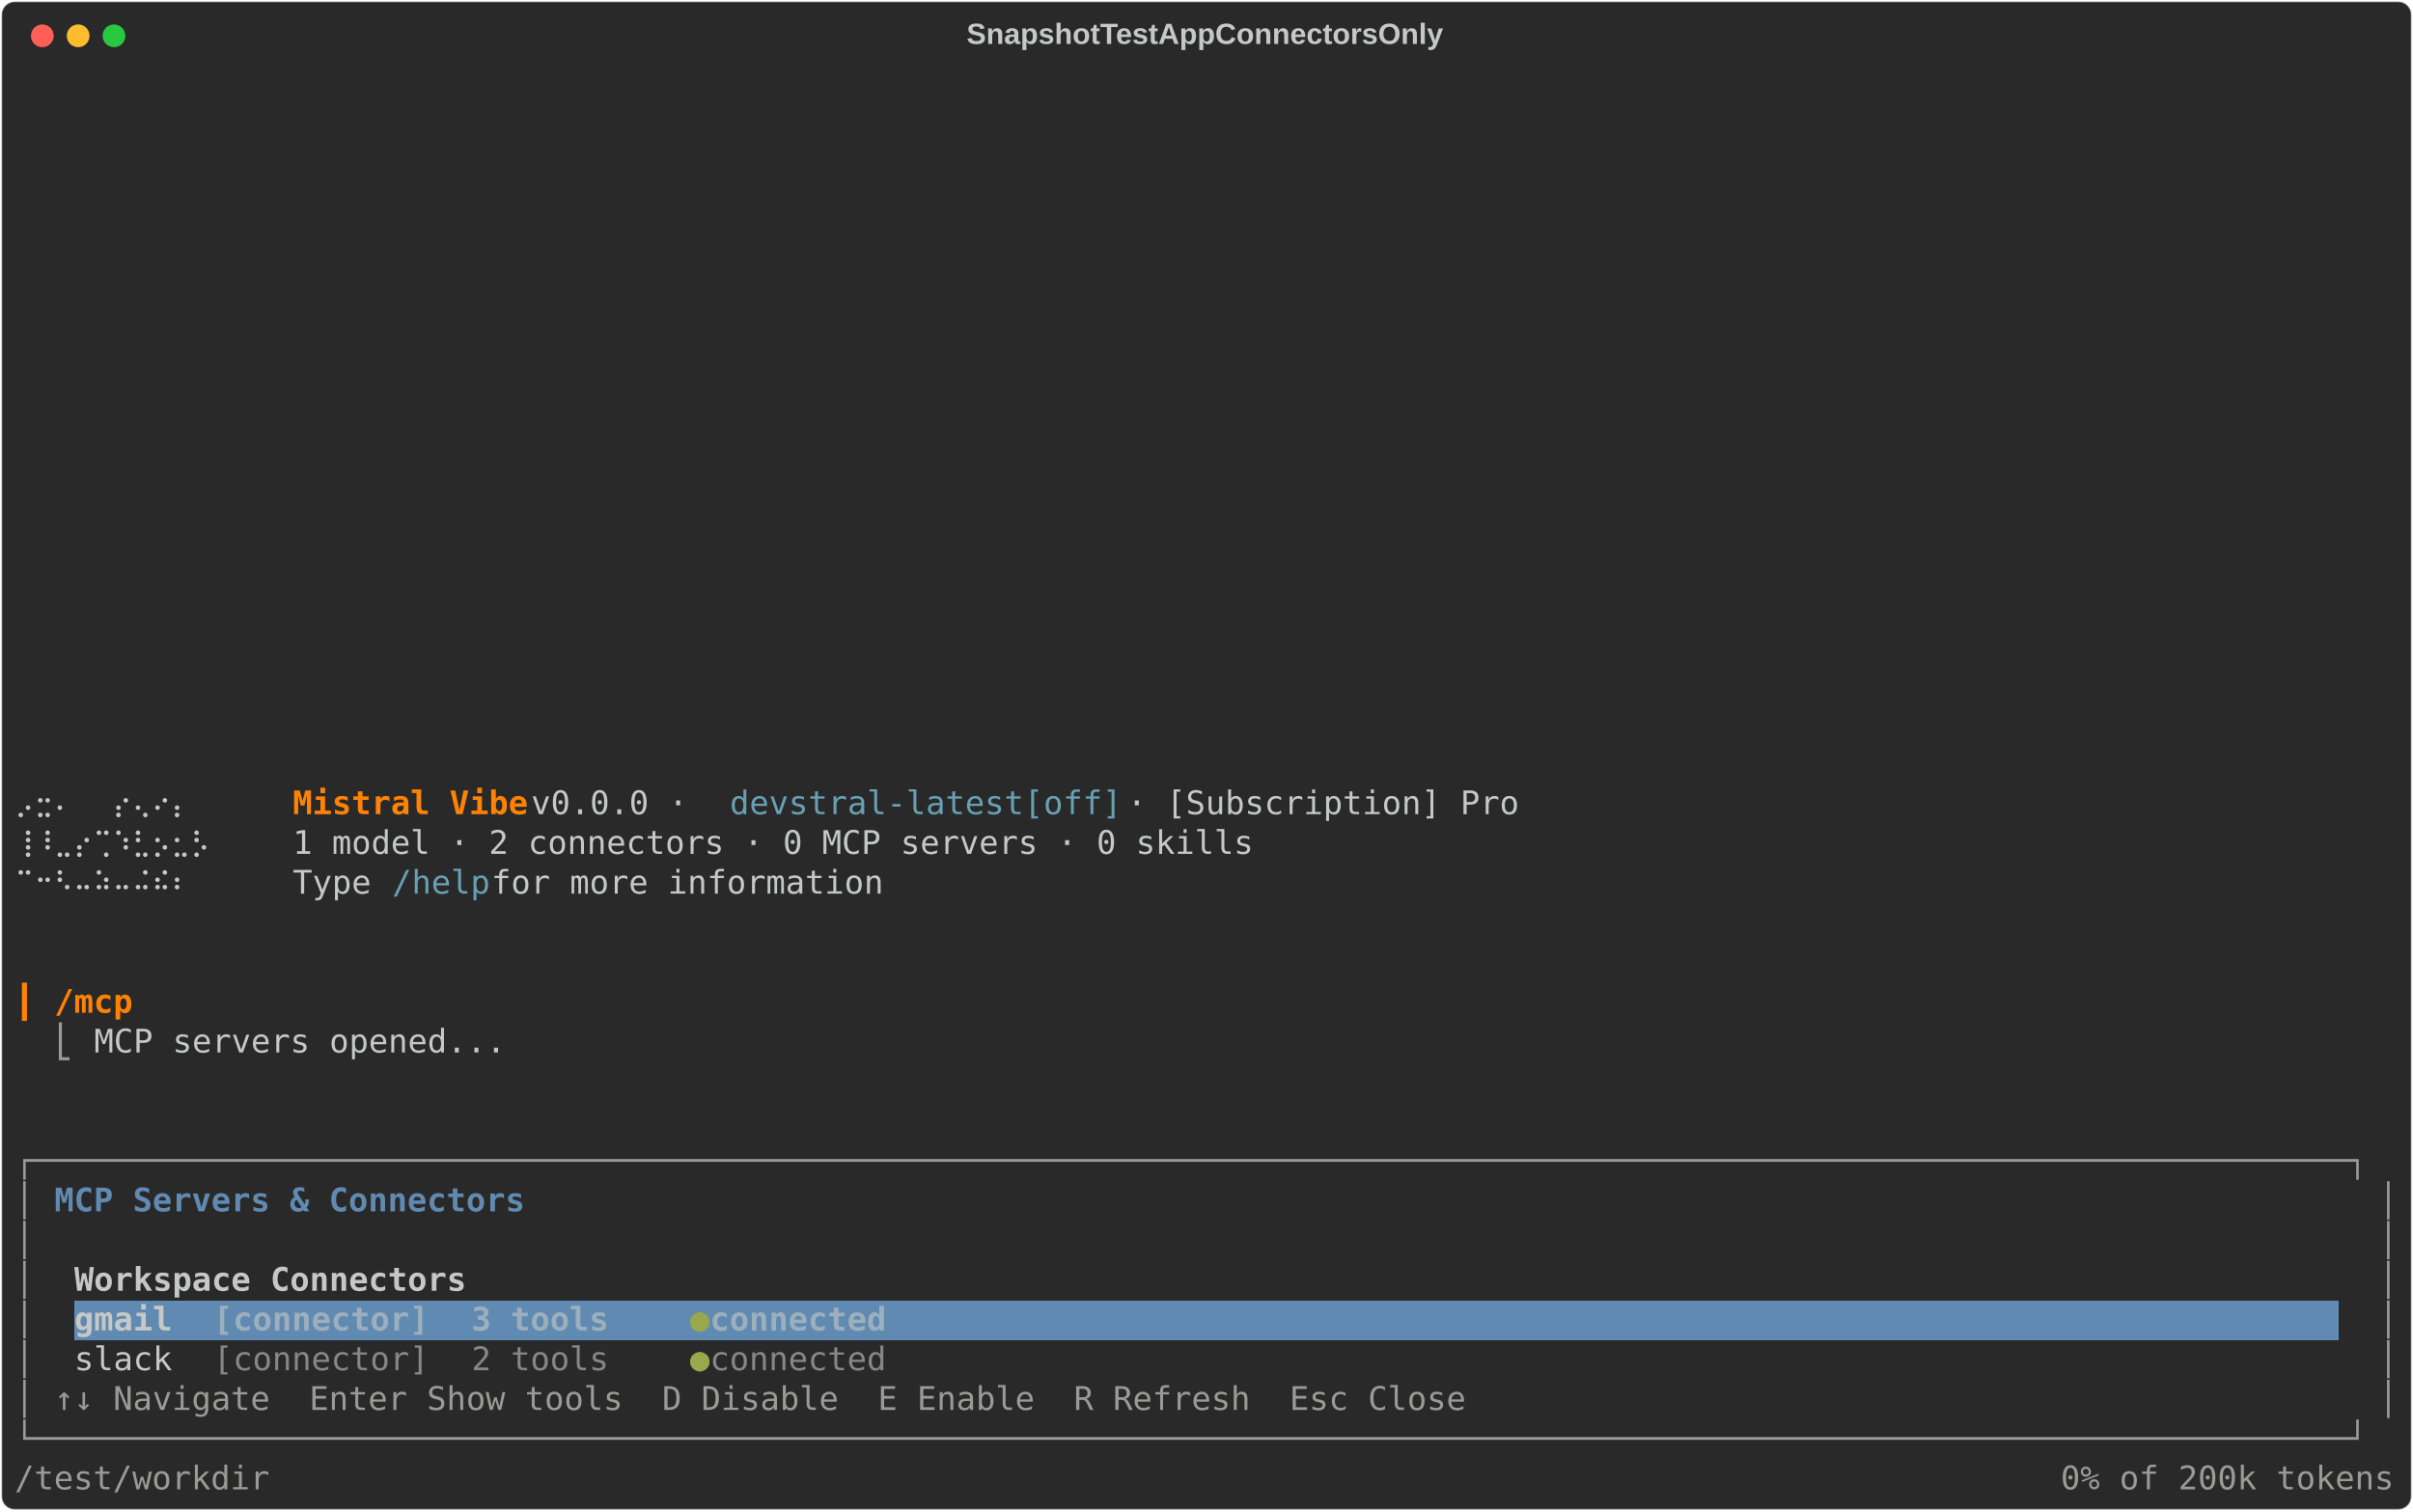
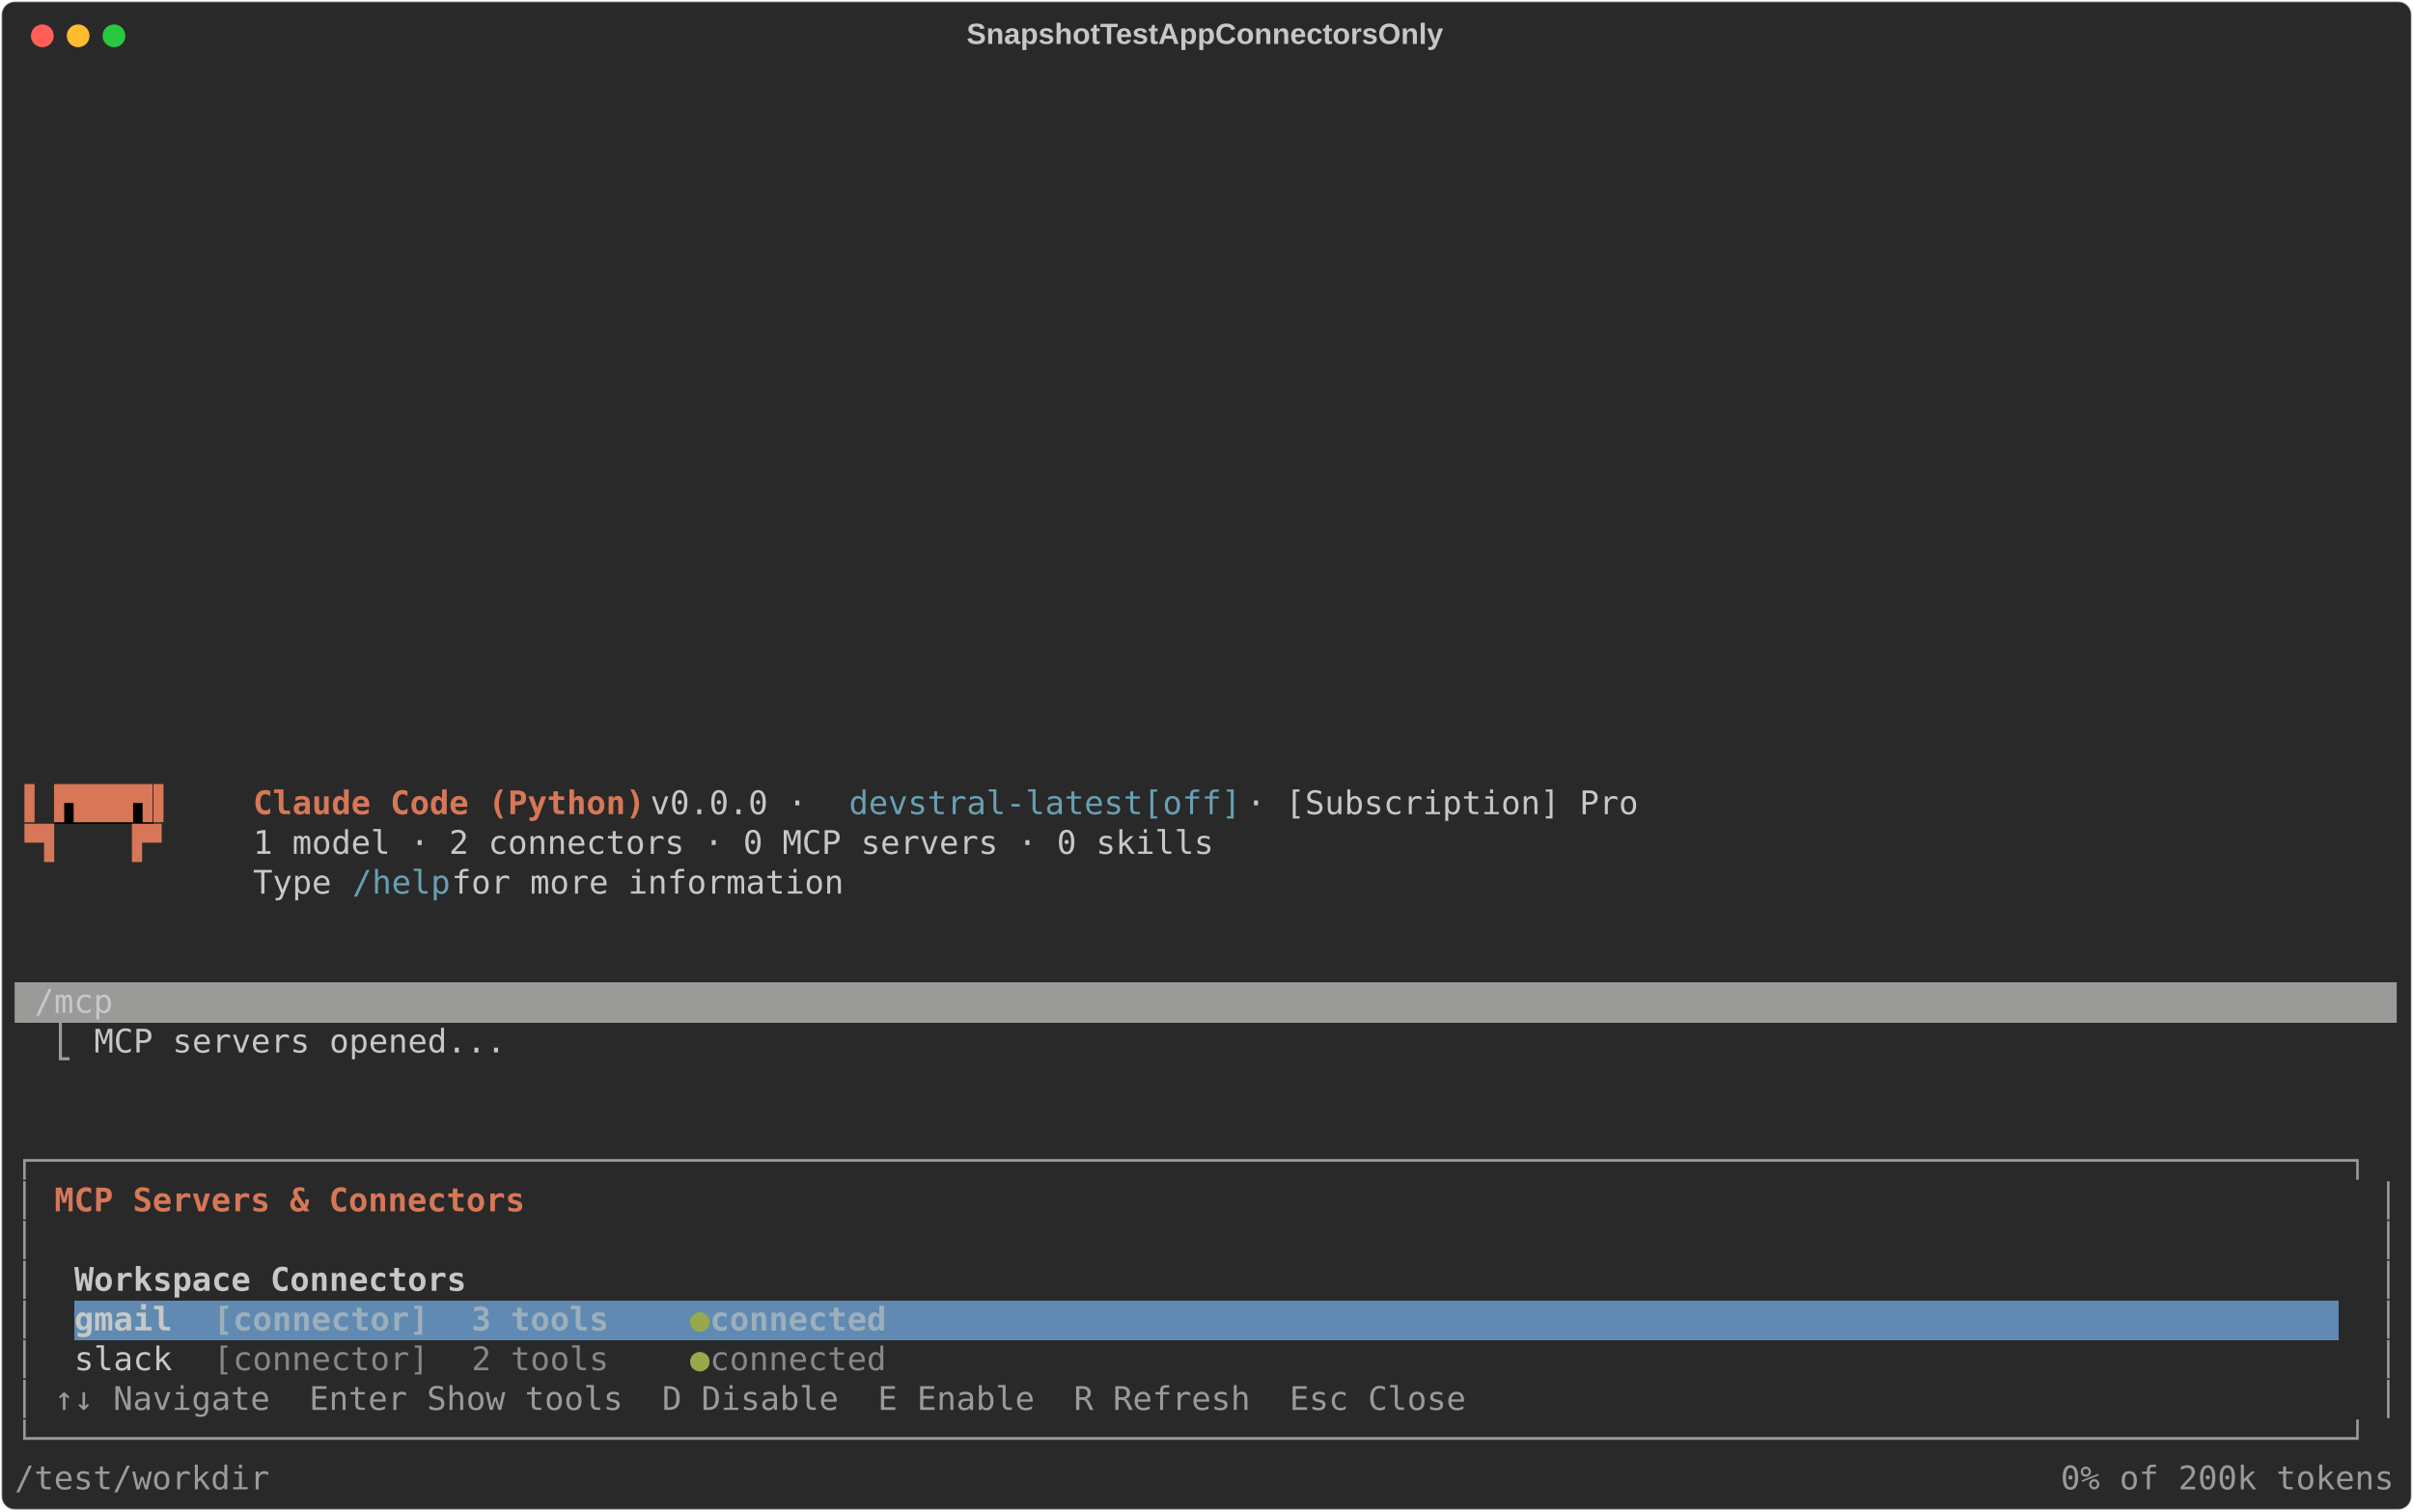
<svg xmlns="http://www.w3.org/2000/svg" class="rich-terminal" viewBox="0 0 1482 928.4">
  <style>

    @font-face {
        font-family: "Fira Code";
        src: local("FiraCode-Regular"),
                url("https://cdnjs.cloudflare.com/ajax/libs/firacode/6.2.0/woff2/FiraCode-Regular.woff2") format("woff2"),
                url("https://cdnjs.cloudflare.com/ajax/libs/firacode/6.2.0/woff/FiraCode-Regular.woff") format("woff");
        font-style: normal;
        font-weight: 400;
    }
    @font-face {
        font-family: "Fira Code";
        src: local("FiraCode-Bold"),
                url("https://cdnjs.cloudflare.com/ajax/libs/firacode/6.2.0/woff2/FiraCode-Bold.woff2") format("woff2"),
                url("https://cdnjs.cloudflare.com/ajax/libs/firacode/6.2.0/woff/FiraCode-Bold.woff") format("woff");
        font-style: bold;
        font-weight: 700;
    }

    .terminal-matrix {
        font-family: Fira Code, monospace;
        font-size: 20px;
        line-height: 24.4px;
        font-variant-east-asian: full-width;
    }

    .terminal-title {
        font-size: 18px;
        font-weight: bold;
        font-family: arial;
    }

    .terminal-r1 { fill: #c5c8c6 }
- .terminal-r2 { fill: #ff8205;font-weight: bold }
- .terminal-r3 { fill: #68a0b3 }
- .terminal-r4 { fill: #ff8205 }
+ .terminal-r2 { fill: #d77757 }
+ .terminal-r3 { fill: #d77757;font-weight: bold }
+ .terminal-r4 { fill: #68a0b3 }
.terminal-r5 { fill: #9a9b99 }
- .terminal-r6 { fill: #608ab1;font-weight: bold }
- .terminal-r7 { fill: #c5c8c6;font-weight: bold }
- .terminal-r8 { fill: #9cafbd;font-weight: bold }
- .terminal-r9 { fill: #98a84b;font-weight: bold }
- .terminal-r10 { fill: #868887 }
- .terminal-r11 { fill: #98a84b }
+ .terminal-r6 { fill: #c5c8c6;font-weight: bold }
+ .terminal-r7 { fill: #9cafbd;font-weight: bold }
+ .terminal-r8 { fill: #98a84b;font-weight: bold }
+ .terminal-r9 { fill: #868887 }
+ .terminal-r10 { fill: #98a84b }
    </style>
  <defs>
    <clipPath id="terminal-clip-terminal">
      <rect x="0" y="0" width="1463.0" height="877.4" />
    </clipPath>
    <clipPath id="terminal-line-0">
      <rect x="0" y="1.5" width="1464" height="24.65" />
    </clipPath>
    <clipPath id="terminal-line-1">
      <rect x="0" y="25.9" width="1464" height="24.65" />
    </clipPath>
    <clipPath id="terminal-line-2">
      <rect x="0" y="50.3" width="1464" height="24.65" />
    </clipPath>
    <clipPath id="terminal-line-3">
      <rect x="0" y="74.7" width="1464" height="24.65" />
    </clipPath>
    <clipPath id="terminal-line-4">
      <rect x="0" y="99.1" width="1464" height="24.65" />
    </clipPath>
    <clipPath id="terminal-line-5">
      <rect x="0" y="123.5" width="1464" height="24.65" />
    </clipPath>
    <clipPath id="terminal-line-6">
      <rect x="0" y="147.9" width="1464" height="24.65" />
    </clipPath>
    <clipPath id="terminal-line-7">
      <rect x="0" y="172.3" width="1464" height="24.65" />
    </clipPath>
    <clipPath id="terminal-line-8">
      <rect x="0" y="196.7" width="1464" height="24.65" />
    </clipPath>
    <clipPath id="terminal-line-9">
      <rect x="0" y="221.1" width="1464" height="24.65" />
    </clipPath>
    <clipPath id="terminal-line-10">
      <rect x="0" y="245.5" width="1464" height="24.65" />
    </clipPath>
    <clipPath id="terminal-line-11">
      <rect x="0" y="269.9" width="1464" height="24.65" />
    </clipPath>
    <clipPath id="terminal-line-12">
      <rect x="0" y="294.3" width="1464" height="24.65" />
    </clipPath>
    <clipPath id="terminal-line-13">
      <rect x="0" y="318.7" width="1464" height="24.65" />
    </clipPath>
    <clipPath id="terminal-line-14">
      <rect x="0" y="343.1" width="1464" height="24.65" />
    </clipPath>
    <clipPath id="terminal-line-15">
      <rect x="0" y="367.5" width="1464" height="24.65" />
    </clipPath>
    <clipPath id="terminal-line-16">
      <rect x="0" y="391.9" width="1464" height="24.65" />
    </clipPath>
    <clipPath id="terminal-line-17">
      <rect x="0" y="416.3" width="1464" height="24.65" />
    </clipPath>
    <clipPath id="terminal-line-18">
      <rect x="0" y="440.7" width="1464" height="24.65" />
    </clipPath>
    <clipPath id="terminal-line-19">
      <rect x="0" y="465.1" width="1464" height="24.65" />
    </clipPath>
    <clipPath id="terminal-line-20">
      <rect x="0" y="489.5" width="1464" height="24.65" />
    </clipPath>
    <clipPath id="terminal-line-21">
      <rect x="0" y="513.9" width="1464" height="24.65" />
    </clipPath>
    <clipPath id="terminal-line-22">
      <rect x="0" y="538.3" width="1464" height="24.65" />
    </clipPath>
    <clipPath id="terminal-line-23">
      <rect x="0" y="562.7" width="1464" height="24.65" />
    </clipPath>
    <clipPath id="terminal-line-24">
      <rect x="0" y="587.1" width="1464" height="24.65" />
    </clipPath>
    <clipPath id="terminal-line-25">
      <rect x="0" y="611.5" width="1464" height="24.65" />
    </clipPath>
    <clipPath id="terminal-line-26">
      <rect x="0" y="635.9" width="1464" height="24.65" />
    </clipPath>
    <clipPath id="terminal-line-27">
      <rect x="0" y="660.3" width="1464" height="24.65" />
    </clipPath>
    <clipPath id="terminal-line-28">
      <rect x="0" y="684.7" width="1464" height="24.65" />
    </clipPath>
    <clipPath id="terminal-line-29">
      <rect x="0" y="709.1" width="1464" height="24.65" />
    </clipPath>
    <clipPath id="terminal-line-30">
      <rect x="0" y="733.5" width="1464" height="24.65" />
    </clipPath>
    <clipPath id="terminal-line-31">
      <rect x="0" y="757.9" width="1464" height="24.65" />
    </clipPath>
    <clipPath id="terminal-line-32">
      <rect x="0" y="782.3" width="1464" height="24.65" />
    </clipPath>
    <clipPath id="terminal-line-33">
      <rect x="0" y="806.7" width="1464" height="24.65" />
    </clipPath>
    <clipPath id="terminal-line-34">
      <rect x="0" y="831.1" width="1464" height="24.65" />
    </clipPath>
  </defs>
  <rect fill="#292929" stroke="rgba(255,255,255,0.35)" stroke-width="1" x="1" y="1" width="1480" height="926.4" rx="8" />
  <text class="terminal-title" fill="#c5c8c6" text-anchor="middle" x="740" y="27">SnapshotTestAppConnectorsOnly</text>
  <g transform="translate(26,22)">
    <circle cx="0" cy="0" r="7" fill="#ff5f57" />
    <circle cx="22" cy="0" r="7" fill="#febc2e" />
    <circle cx="44" cy="0" r="7" fill="#28c840" />
  </g>
  <g transform="translate(9, 41)" clip-path="url(#terminal-clip-terminal)">
+     <rect fill="#000000" x="24.4" y="440.7" width="61" height="24.65" shape-rendering="crispEdges" />
+     <rect fill="#9a9b99" x="0" y="562.7" width="12.2" height="24.65" shape-rendering="crispEdges" />
+     <rect fill="#9a9b99" x="12.2" y="562.7" width="48.8" height="24.65" shape-rendering="crispEdges" />
+     <rect fill="#9a9b99" x="61" y="562.7" width="1403" height="24.65" shape-rendering="crispEdges" />
    <rect fill="#608ab1" x="36.6" y="757.9" width="85.4" height="24.65" shape-rendering="crispEdges" />
    <rect fill="#608ab1" x="122" y="757.9" width="158.6" height="24.65" shape-rendering="crispEdges" />
    <rect fill="#608ab1" x="280.6" y="757.9" width="109.8" height="24.65" shape-rendering="crispEdges" />
    <rect fill="#608ab1" x="390.4" y="757.9" width="24.4" height="24.65" shape-rendering="crispEdges" />
    <rect fill="#608ab1" x="414.8" y="757.9" width="12.2" height="24.65" shape-rendering="crispEdges" />
    <rect fill="#608ab1" x="427" y="757.9" width="122" height="24.65" shape-rendering="crispEdges" />
    <rect fill="#608ab1" x="549" y="757.9" width="878.4" height="24.65" shape-rendering="crispEdges" />
    <g class="terminal-matrix">
      <text class="terminal-r1" x="1464" y="20" textLength="12.2" clip-path="url(#terminal-line-0)">
</text>
      <text class="terminal-r1" x="1464" y="44.4" textLength="12.2" clip-path="url(#terminal-line-1)">
</text>
      <text class="terminal-r1" x="1464" y="68.8" textLength="12.2" clip-path="url(#terminal-line-2)">
</text>
      <text class="terminal-r1" x="1464" y="93.2" textLength="12.2" clip-path="url(#terminal-line-3)">
</text>
      <text class="terminal-r1" x="1464" y="117.6" textLength="12.2" clip-path="url(#terminal-line-4)">
</text>
      <text class="terminal-r1" x="1464" y="142" textLength="12.2" clip-path="url(#terminal-line-5)">
</text>
      <text class="terminal-r1" x="1464" y="166.4" textLength="12.2" clip-path="url(#terminal-line-6)">
</text>
      <text class="terminal-r1" x="1464" y="190.8" textLength="12.2" clip-path="url(#terminal-line-7)">
</text>
      <text class="terminal-r1" x="1464" y="215.2" textLength="12.2" clip-path="url(#terminal-line-8)">
</text>
      <text class="terminal-r1" x="1464" y="239.6" textLength="12.2" clip-path="url(#terminal-line-9)">
</text>
      <text class="terminal-r1" x="1464" y="264" textLength="12.2" clip-path="url(#terminal-line-10)">
</text>
      <text class="terminal-r1" x="1464" y="288.4" textLength="12.2" clip-path="url(#terminal-line-11)">
</text>
      <text class="terminal-r1" x="1464" y="312.8" textLength="12.2" clip-path="url(#terminal-line-12)">
</text>
      <text class="terminal-r1" x="1464" y="337.2" textLength="12.2" clip-path="url(#terminal-line-13)">
</text>
      <text class="terminal-r1" x="1464" y="361.6" textLength="12.2" clip-path="url(#terminal-line-14)">
</text>
      <text class="terminal-r1" x="1464" y="386" textLength="12.2" clip-path="url(#terminal-line-15)">
</text>
      <text class="terminal-r1" x="1464" y="410.4" textLength="12.2" clip-path="url(#terminal-line-16)">
</text>
      <text class="terminal-r1" x="1464" y="434.8" textLength="12.2" clip-path="url(#terminal-line-17)">
</text>
-       <text class="terminal-r1" x="0" y="459.2" textLength="134.2" clip-path="url(#terminal-line-18)">  ⡠⣒⠄  ⡔⢄⠔⡄</text>
-       <text class="terminal-r2" x="170.8" y="459.2" textLength="146.4" clip-path="url(#terminal-line-18)">Mistral Vibe</text>
-       <text class="terminal-r1" x="317.2" y="459.2" textLength="122" clip-path="url(#terminal-line-18)"> v0.0.0 · </text>
-       <text class="terminal-r3" x="439.2" y="459.2" textLength="244" clip-path="url(#terminal-line-18)">devstral-latest[off]</text>
-       <text class="terminal-r1" x="683.2" y="459.2" textLength="256.2" clip-path="url(#terminal-line-18)"> · [Subscription] Pro</text>
+       <text class="terminal-r2" x="0" y="459.2" textLength="24.4" clip-path="url(#terminal-line-18)"> ▐</text>
+       <text class="terminal-r2" x="24.4" y="459.2" textLength="61" clip-path="url(#terminal-line-18)">▛███▜</text>
+       <text class="terminal-r2" x="85.4" y="459.2" textLength="12.2" clip-path="url(#terminal-line-18)">▌</text>
+       <text class="terminal-r3" x="146.4" y="459.2" textLength="244" clip-path="url(#terminal-line-18)">Claude Code (Python)</text>
+       <text class="terminal-r1" x="390.4" y="459.2" textLength="122" clip-path="url(#terminal-line-18)"> v0.0.0 · </text>
+       <text class="terminal-r4" x="512.4" y="459.2" textLength="244" clip-path="url(#terminal-line-18)">devstral-latest[off]</text>
+       <text class="terminal-r1" x="756.4" y="459.2" textLength="256.2" clip-path="url(#terminal-line-18)"> · [Subscription] Pro</text>
      <text class="terminal-r1" x="1464" y="459.2" textLength="12.2" clip-path="url(#terminal-line-18)">
</text>
-       <text class="terminal-r1" x="0" y="483.6" textLength="134.2" clip-path="url(#terminal-line-19)"> ⢸⠸⣀⡔⢉⠱⣃⡢⣂⡣</text>
-       <text class="terminal-r1" x="170.8" y="483.6" textLength="597.8" clip-path="url(#terminal-line-19)">1 model · 2 connectors · 0 MCP servers · 0 skills</text>
+       <text class="terminal-r2" x="0" y="483.6" textLength="97.6" clip-path="url(#terminal-line-19)">▝▜    ▛▘</text>
+       <text class="terminal-r1" x="146.4" y="483.6" textLength="597.8" clip-path="url(#terminal-line-19)">1 model · 2 connectors · 0 MCP servers · 0 skills</text>
      <text class="terminal-r1" x="1464" y="483.6" textLength="12.2" clip-path="url(#terminal-line-19)">
</text>
-       <text class="terminal-r1" x="0" y="508" textLength="134.2" clip-path="url(#terminal-line-20)">  ⠉⠒⠣⠤⠵⠤⠬⠮⠆</text>
-       <text class="terminal-r1" x="170.8" y="508" textLength="61" clip-path="url(#terminal-line-20)">Type </text>
-       <text class="terminal-r3" x="231.8" y="508" textLength="61" clip-path="url(#terminal-line-20)">/help</text>
-       <text class="terminal-r1" x="292.8" y="508" textLength="256.2" clip-path="url(#terminal-line-20)"> for more information</text>
+       <text class="terminal-r1" x="146.4" y="508" textLength="61" clip-path="url(#terminal-line-20)">Type </text>
+       <text class="terminal-r4" x="207.4" y="508" textLength="61" clip-path="url(#terminal-line-20)">/help</text>
+       <text class="terminal-r1" x="268.4" y="508" textLength="256.2" clip-path="url(#terminal-line-20)"> for more information</text>
      <text class="terminal-r1" x="1464" y="508" textLength="12.2" clip-path="url(#terminal-line-20)">
</text>
      <text class="terminal-r1" x="1464" y="532.4" textLength="12.2" clip-path="url(#terminal-line-21)">
</text>
      <text class="terminal-r1" x="1464" y="556.8" textLength="12.2" clip-path="url(#terminal-line-22)">
</text>
-       <text class="terminal-r4" x="0" y="581.2" textLength="12.2" clip-path="url(#terminal-line-23)">┃</text>
-       <text class="terminal-r2" x="24.4" y="581.2" textLength="48.8" clip-path="url(#terminal-line-23)">/mcp</text>
+       <text class="terminal-r1" x="12.2" y="581.2" textLength="48.8" clip-path="url(#terminal-line-23)">/mcp</text>
      <text class="terminal-r1" x="1464" y="581.2" textLength="12.2" clip-path="url(#terminal-line-23)">
</text>
      <text class="terminal-r5" x="24.4" y="605.6" textLength="12.2" clip-path="url(#terminal-line-24)">⎣</text>
      <text class="terminal-r1" x="48.8" y="605.6" textLength="256.2" clip-path="url(#terminal-line-24)">MCP servers opened...</text>
      <text class="terminal-r1" x="1464" y="605.6" textLength="12.2" clip-path="url(#terminal-line-24)">
</text>
      <text class="terminal-r1" x="1464" y="630" textLength="12.2" clip-path="url(#terminal-line-25)">
</text>
      <text class="terminal-r1" x="1464" y="654.4" textLength="12.2" clip-path="url(#terminal-line-26)">
</text>
      <text class="terminal-r5" x="0" y="678.8" textLength="1464" clip-path="url(#terminal-line-27)">┌──────────────────────────────────────────────────────────────────────────────────────────────────────────────────────┐</text>
      <text class="terminal-r1" x="1464" y="678.8" textLength="12.2" clip-path="url(#terminal-line-27)">
</text>
      <text class="terminal-r5" x="0" y="703.2" textLength="12.2" clip-path="url(#terminal-line-28)">│</text>
-       <text class="terminal-r6" x="24.4" y="703.2" textLength="292.8" clip-path="url(#terminal-line-28)">MCP Servers &amp; Connectors</text>
+       <text class="terminal-r3" x="24.4" y="703.2" textLength="292.8" clip-path="url(#terminal-line-28)">MCP Servers &amp; Connectors</text>
      <text class="terminal-r5" x="1451.8" y="703.2" textLength="12.2" clip-path="url(#terminal-line-28)">│</text>
      <text class="terminal-r1" x="1464" y="703.2" textLength="12.2" clip-path="url(#terminal-line-28)">
</text>
      <text class="terminal-r5" x="0" y="727.6" textLength="12.2" clip-path="url(#terminal-line-29)">│</text>
      <text class="terminal-r5" x="1451.8" y="727.6" textLength="12.2" clip-path="url(#terminal-line-29)">│</text>
      <text class="terminal-r1" x="1464" y="727.6" textLength="12.2" clip-path="url(#terminal-line-29)">
</text>
      <text class="terminal-r5" x="0" y="752" textLength="12.2" clip-path="url(#terminal-line-30)">│</text>
-       <text class="terminal-r7" x="36.6" y="752" textLength="244" clip-path="url(#terminal-line-30)">Workspace Connectors</text>
+       <text class="terminal-r6" x="36.6" y="752" textLength="244" clip-path="url(#terminal-line-30)">Workspace Connectors</text>
      <text class="terminal-r5" x="1451.8" y="752" textLength="12.2" clip-path="url(#terminal-line-30)">│</text>
      <text class="terminal-r1" x="1464" y="752" textLength="12.2" clip-path="url(#terminal-line-30)">
</text>
      <text class="terminal-r5" x="0" y="776.4" textLength="12.2" clip-path="url(#terminal-line-31)">│</text>
-       <text class="terminal-r7" x="36.6" y="776.4" textLength="85.4" clip-path="url(#terminal-line-31)">  gmail</text>
-       <text class="terminal-r8" x="122" y="776.4" textLength="158.6" clip-path="url(#terminal-line-31)">  [connector]</text>
-       <text class="terminal-r8" x="280.6" y="776.4" textLength="109.8" clip-path="url(#terminal-line-31)">  3 tools</text>
-       <text class="terminal-r9" x="414.8" y="776.4" textLength="12.2" clip-path="url(#terminal-line-31)">●</text>
-       <text class="terminal-r8" x="427" y="776.4" textLength="122" clip-path="url(#terminal-line-31)"> connected</text>
+       <text class="terminal-r6" x="36.6" y="776.4" textLength="85.4" clip-path="url(#terminal-line-31)">  gmail</text>
+       <text class="terminal-r7" x="122" y="776.4" textLength="158.6" clip-path="url(#terminal-line-31)">  [connector]</text>
+       <text class="terminal-r7" x="280.6" y="776.4" textLength="109.8" clip-path="url(#terminal-line-31)">  3 tools</text>
+       <text class="terminal-r8" x="414.8" y="776.4" textLength="12.2" clip-path="url(#terminal-line-31)">●</text>
+       <text class="terminal-r7" x="427" y="776.4" textLength="122" clip-path="url(#terminal-line-31)"> connected</text>
      <text class="terminal-r5" x="1451.8" y="776.4" textLength="12.2" clip-path="url(#terminal-line-31)">│</text>
      <text class="terminal-r1" x="1464" y="776.4" textLength="12.2" clip-path="url(#terminal-line-31)">
</text>
      <text class="terminal-r5" x="0" y="800.8" textLength="12.2" clip-path="url(#terminal-line-32)">│</text>
      <text class="terminal-r1" x="36.6" y="800.8" textLength="85.4" clip-path="url(#terminal-line-32)">  slack</text>
-       <text class="terminal-r10" x="122" y="800.8" textLength="158.6" clip-path="url(#terminal-line-32)">  [connector]</text>
-       <text class="terminal-r10" x="280.6" y="800.8" textLength="109.8" clip-path="url(#terminal-line-32)">  2 tools</text>
-       <text class="terminal-r11" x="414.8" y="800.8" textLength="12.2" clip-path="url(#terminal-line-32)">●</text>
-       <text class="terminal-r10" x="427" y="800.8" textLength="122" clip-path="url(#terminal-line-32)"> connected</text>
+       <text class="terminal-r9" x="122" y="800.8" textLength="158.6" clip-path="url(#terminal-line-32)">  [connector]</text>
+       <text class="terminal-r9" x="280.6" y="800.8" textLength="109.8" clip-path="url(#terminal-line-32)">  2 tools</text>
+       <text class="terminal-r10" x="414.8" y="800.8" textLength="12.2" clip-path="url(#terminal-line-32)">●</text>
+       <text class="terminal-r9" x="427" y="800.8" textLength="122" clip-path="url(#terminal-line-32)"> connected</text>
      <text class="terminal-r5" x="1451.8" y="800.8" textLength="12.2" clip-path="url(#terminal-line-32)">│</text>
      <text class="terminal-r1" x="1464" y="800.8" textLength="12.2" clip-path="url(#terminal-line-32)">
</text>
      <text class="terminal-r5" x="0" y="825.2" textLength="12.2" clip-path="url(#terminal-line-33)">│</text>
      <text class="terminal-r5" x="24.4" y="825.2" textLength="878.4" clip-path="url(#terminal-line-33)">↑↓ Navigate  Enter Show tools  D Disable  E Enable  R Refresh  Esc Close</text>
      <text class="terminal-r5" x="1451.8" y="825.2" textLength="12.2" clip-path="url(#terminal-line-33)">│</text>
      <text class="terminal-r1" x="1464" y="825.2" textLength="12.2" clip-path="url(#terminal-line-33)">
</text>
      <text class="terminal-r5" x="0" y="849.6" textLength="1464" clip-path="url(#terminal-line-34)">└──────────────────────────────────────────────────────────────────────────────────────────────────────────────────────┘</text>
      <text class="terminal-r1" x="1464" y="849.6" textLength="12.2" clip-path="url(#terminal-line-34)">
</text>
      <text class="terminal-r5" x="0" y="874" textLength="158.6" clip-path="url(#terminal-line-35)">/test/workdir</text>
      <text class="terminal-r5" x="1256.6" y="874" textLength="207.4" clip-path="url(#terminal-line-35)">0% of 200k tokens</text>
    </g>
  </g>
</svg>
